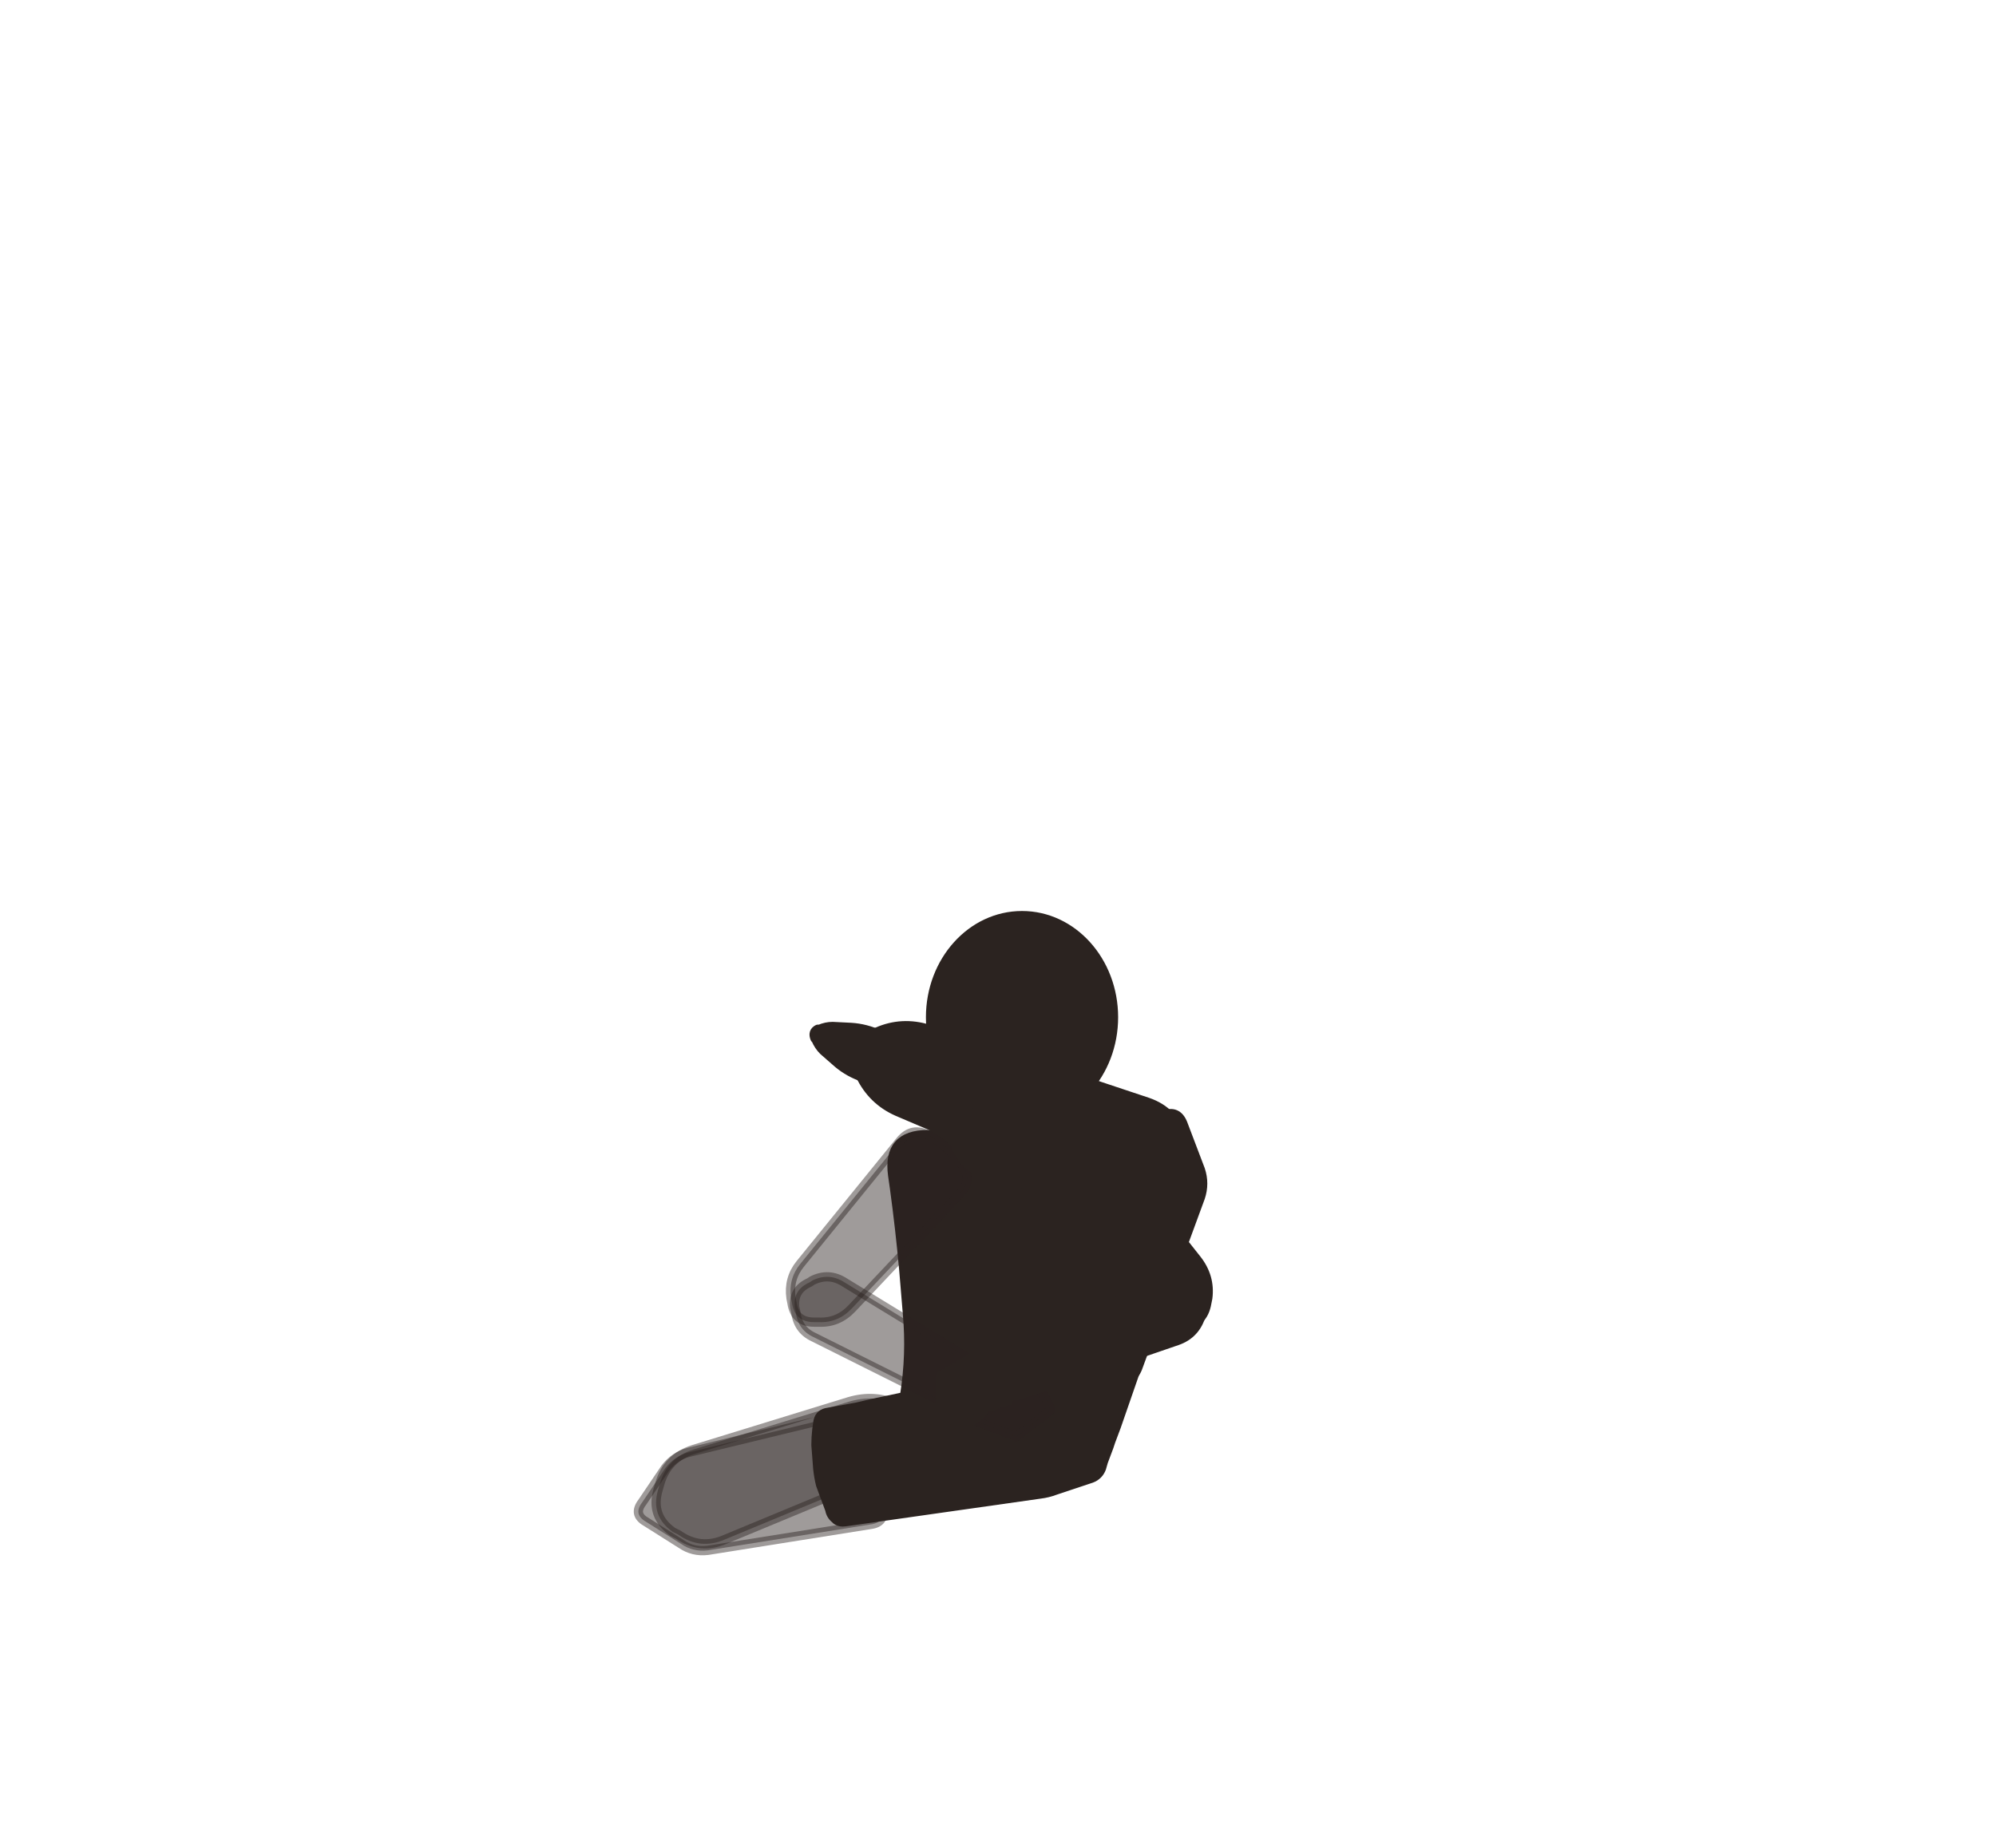
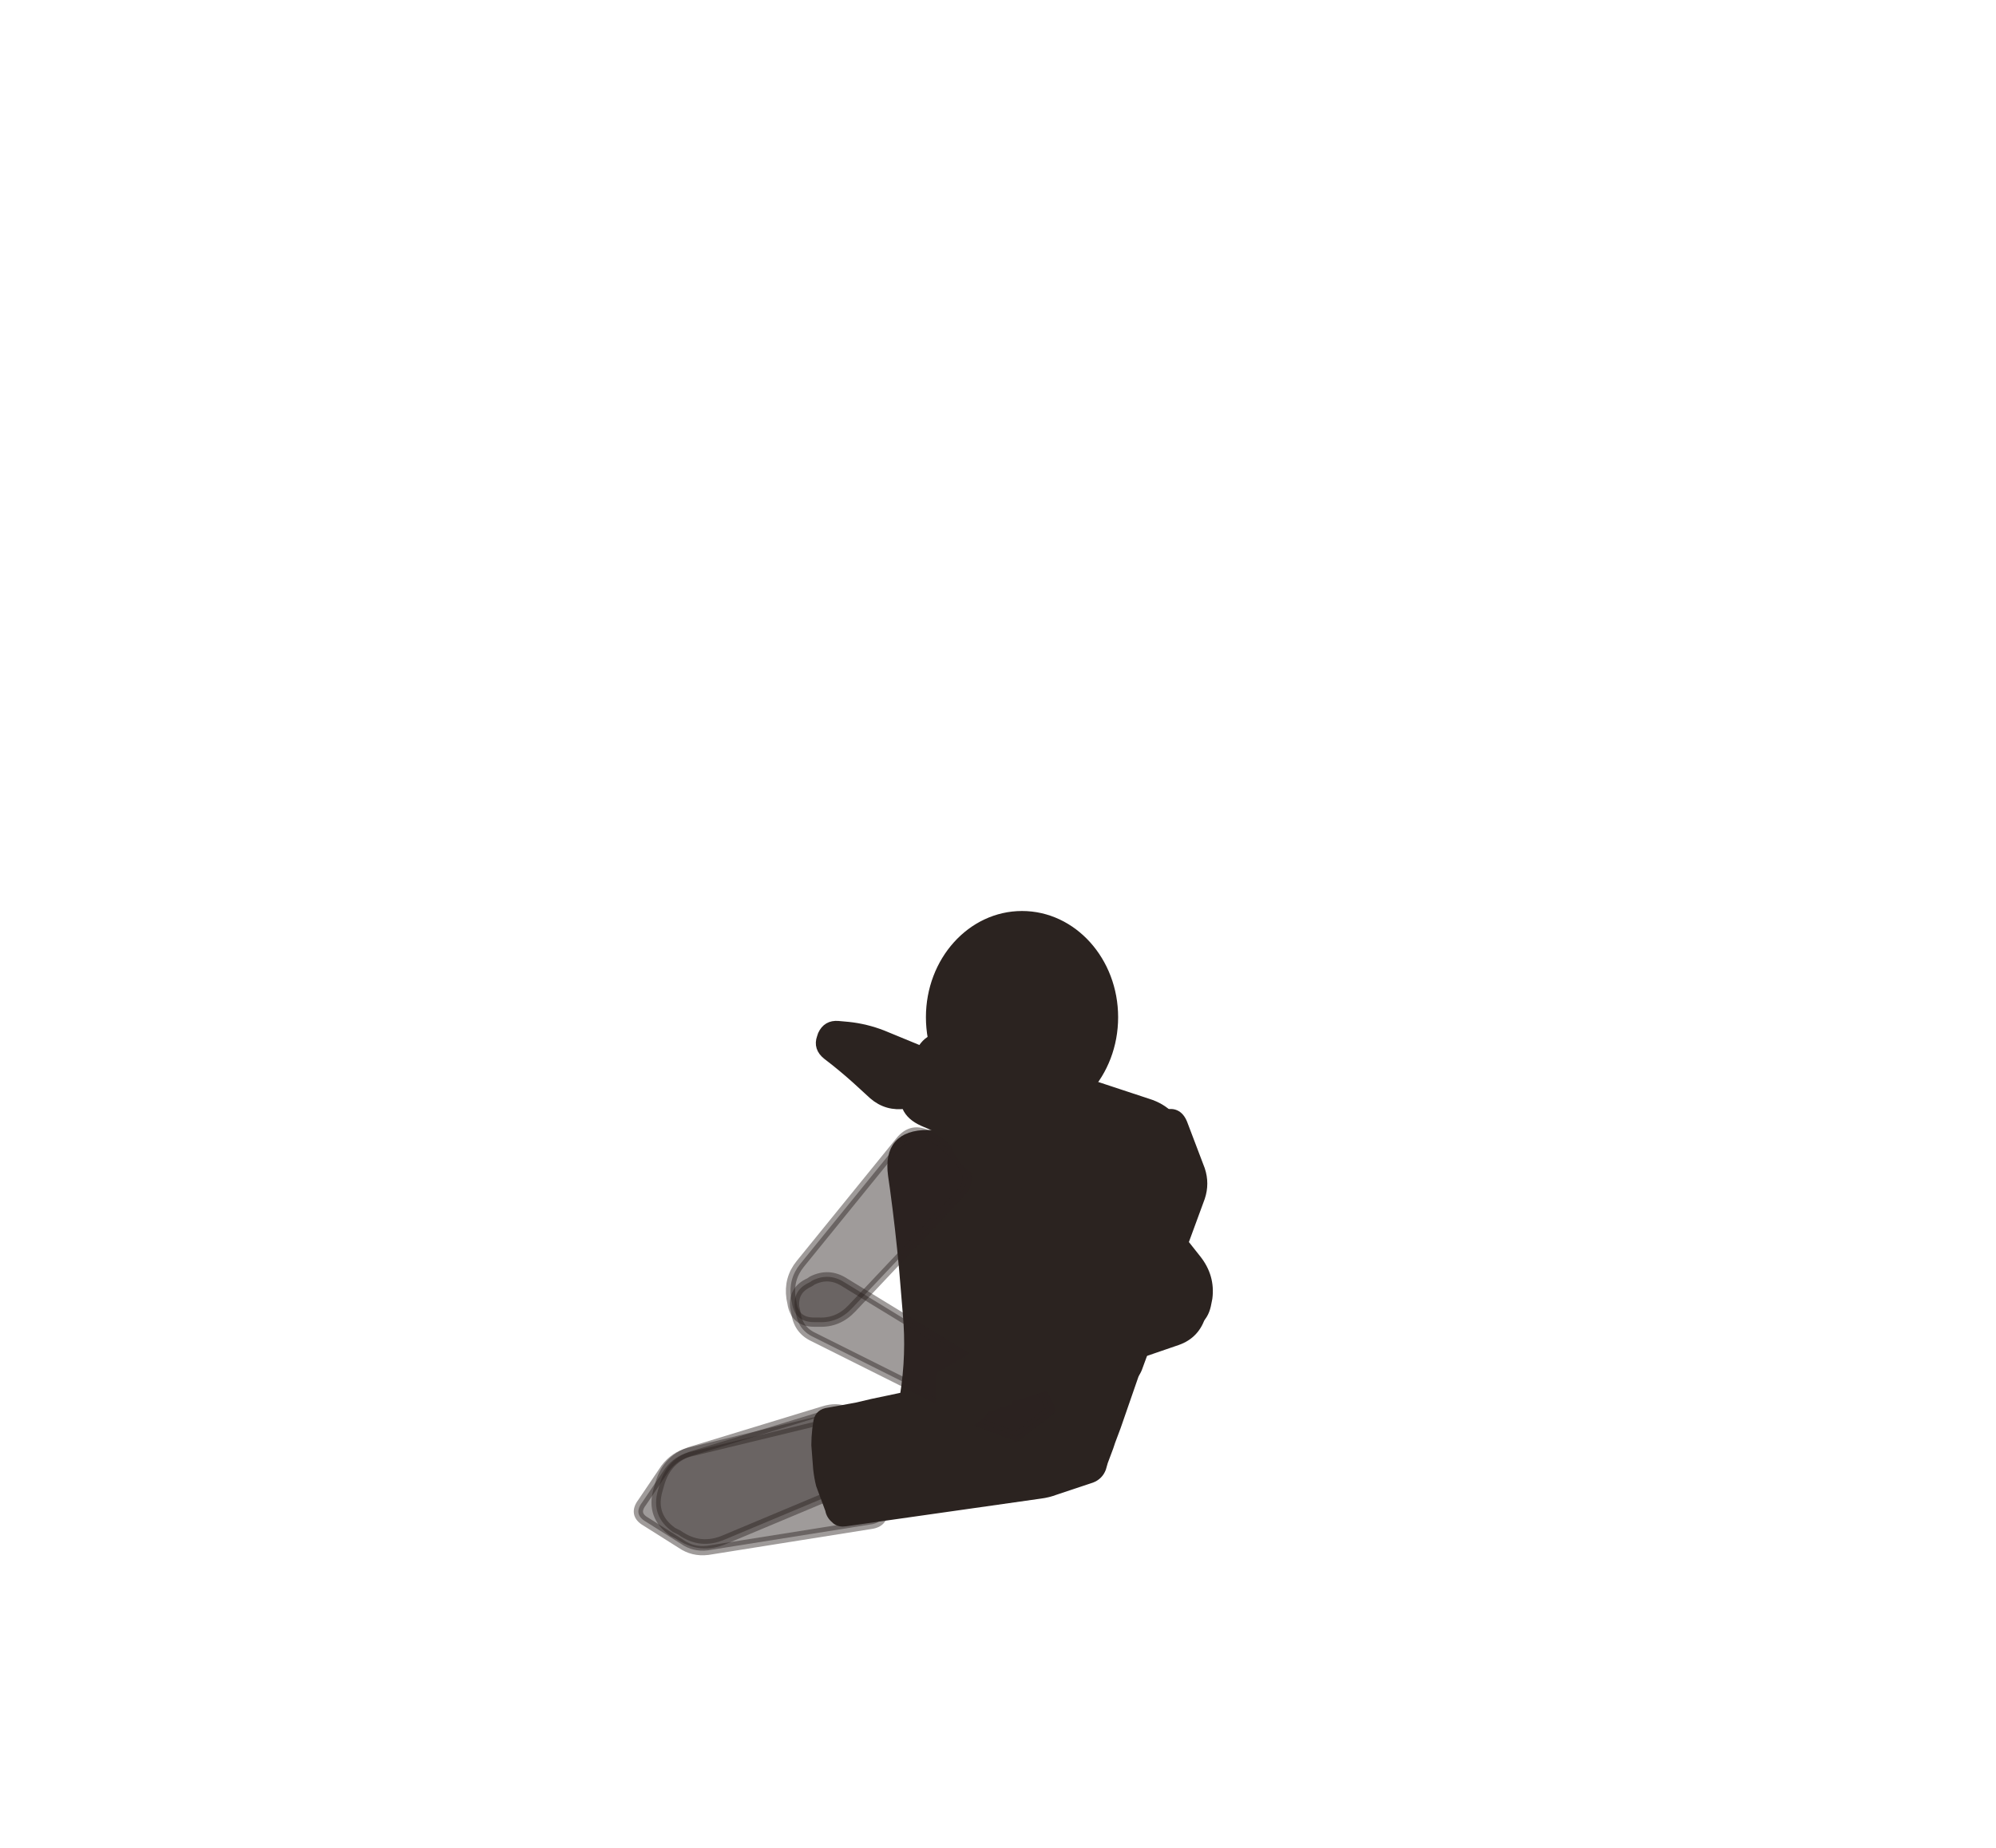
<svg xmlns="http://www.w3.org/2000/svg" viewBox="-8 0 216 200">
  <path d="M 83.8 153 L 66.5 157.2 Q 65 157.6 64 158.9 L 61.5 162.6 Q 60.5 163.9 61.9 164.7 L 65.7 167.1 Q 67 168 68.6 167.8 L 86.2 165 Q 87.8 164.8 87.5 163.2 L 85.7 154.2 Q 85.4 152.6 83.8 153 Z" fill="#2b2320" stroke="#2b2320" stroke-width="1" stroke-linejoin="round" fill-opacity="0.45" stroke-opacity="0.45" />
-   <path d="M 70.5 166.6 L 86.9 159.8 Q 89.4 158.7 90.7 156.3 L 90.9 155.7 Q 92.1 153.3 89.6 152.2 L 89.1 152 Q 86.6 150.9 83.9 151.7 L 67 156.9 Q 64.2 157.8 63.4 160.6 L 63.2 161.3 Q 62.4 164.1 64.8 165.8 L 65.4 166.1 Q 67.8 167.8 70.5 166.6 Z" fill="#2b2320" stroke="#2b2320" stroke-width="1" stroke-linejoin="round" fill-opacity="0.45" stroke-opacity="0.45" />
-   <path d="M 85.8 156.7 L 85.6 156.5 Q 84.8 156 85 155 L 85 154.6 Q 85.2 153.5 86.2 153.1 L 88.4 152.1 Q 89.9 151.5 91.5 151.6 L 93.1 151.6 Q 93.8 151.6 94.4 151.9 L 94.6 151.9 Q 95.2 152.2 94.9 152.8 L 94.8 152.9 Q 94.5 153.5 93.9 154 L 92.8 154.9 Q 91.5 155.9 90 156.3 L 87.5 157 Q 86.5 157.2 85.8 156.7 Z" fill="#2b2320" stroke="#2b2320" stroke-width="1" stroke-linejoin="round" fill-opacity="0.45" stroke-opacity="0.45" />
+   <path d="M 70.5 166.6 L 84.1 160.9 Q 86.9 159.7 85.8 156.9 L 85 154.6 Q 84 151.8 81.1 152.7 L 67 157 Q 64.2 157.8 63.4 160.6 L 63.2 161.3 Q 62.4 164.1 64.8 165.8 L 65.4 166.1 Q 67.8 167.8 70.5 166.6 Z" fill="#2b2320" stroke="#2b2320" stroke-width="1" stroke-linejoin="round" fill-opacity="0.45" stroke-opacity="0.45" />
+   <path d="M 82.4 157 L 82.3 156.7 Q 81.7 155 83.1 156.1 L 86.4 158.6 Q 88 159.8 88.5 157.9 L 89.5 153.2 Q 89.9 151.5 91.6 151.5 L 92.6 151.5 Q 93.7 151.5 94.1 152.5 L 94.1 152.7 Q 94.5 153.7 93.6 154.3 L 92.9 154.9 Q 91.5 155.9 89.9 156.4 L 84.7 158.2 Q 83 158.7 82.4 157 Z" fill="#2b2320" stroke="#2b2320" stroke-width="1" stroke-linejoin="round" fill-opacity="0.45" stroke-opacity="0.45" />
  <path d="M 115.1 148.1 L 121.9 129.6 Q 122.4 128.1 121.9 126.6 L 120 121.6 Q 119.4 120.1 117.9 120.7 L 113 122.9 Q 111.6 123.5 110.9 125 L 102.5 142.8 Q 101.8 144.3 103.2 144.9 L 113 149 Q 114.5 149.6 115.1 148.1 Z" fill="#2b2320" stroke="#2b2320" stroke-width="1" stroke-linejoin="round" />
-   <path d="M 116.2 119.3 L 92.5 111.4 Q 89.6 110.5 86.9 111.7 L 86.2 111.9 Q 83.5 113.1 84.8 115.8 L 85.1 116.4 Q 86.4 119.1 89.1 120.3 L 112.1 130.1 Q 114.9 131.3 117.4 129.7 L 118.5 129 Q 121 127.3 120.2 124.4 L 119.9 123.2 Q 119.1 120.3 116.2 119.3 Z" fill="#2b2320" stroke="#2b2320" stroke-width="1" stroke-linejoin="round" />
-   <path d="M 91 114.7 L 91 115 Q 91.2 116 90.4 116.7 L 90.1 117 Q 89.2 117.9 88 117.5 L 85.4 116.6 Q 83.9 116.1 82.7 115.1 L 81.1 113.7 Q 80.6 113.2 80.3 112.5 L 80.2 112.4 Q 79.9 111.7 80.5 111.4 L 80.7 111.4 Q 81.4 111.1 82.1 111.1 L 84.1 111.2 Q 85.7 111.3 87.2 112 L 89.8 113.2 Q 90.8 113.7 91 114.7 Z" fill="#2b2320" stroke="#2b2320" stroke-width="1" stroke-linejoin="round" />
+   <path d="M 116.2 119.4 L 95.3 112.5 Q 92.4 111.6 91.4 114.4 L 90.2 117.4 Q 89.2 120.2 91.9 121.4 L 112.2 130.1 Q 114.9 131.3 117.4 129.7 L 118.5 129 Q 121 127.3 120.2 124.4 L 119.9 123.2 Q 119.1 120.3 116.2 119.4 Z" fill="#2b2320" stroke="#2b2320" stroke-width="1" stroke-linejoin="round" />
+   <path d="M 93.7 116.7 L 93.5 117.2 Q 92.8 119 90.8 119.3 L 90 119.5 Q 88 119.8 86.5 118.5 L 85.3 117.4 Q 83.9 116.1 82.4 114.9 L 81.5 114.2 Q 80.5 113.4 80.9 112.3 L 81 112 Q 81.5 110.9 82.7 111 L 83.8 111.1 Q 85.7 111.3 87.5 112 L 92.6 114.1 Q 94.4 114.8 93.7 116.7 Z" fill="#2b2320" stroke="#2b2320" stroke-width="1" stroke-linejoin="round" />
  <path d="M 110.3 152.4 L 110.1 151 Q 109.4 146.6 109.8 142.2 L 110.2 137.4 Q 110.6 133 111.2 128.6 L 111.4 127.2 Q 112 122.8 107.6 122.8 L 92.4 122.8 Q 88 122.8 88.6 127.2 L 88.8 128.6 Q 89.4 133 89.8 137.4 L 90.2 142.2 Q 90.6 146.6 89.9 151 L 89.7 152.4 Q 89 156.8 93.4 156.8 L 106.6 156.8 Q 111 156.8 110.3 152.4 Z" fill="#2b2320" stroke="#2b2320" stroke-width="1" stroke-linejoin="round" />
  <path d="M 80.4 154.7 L 80.5 154 Q 80.6 153.1 81.4 152.9 L 84.7 152.3 Q 85.6 152.1 86.4 151.9 L 94 150.3 Q 94.8 150.1 95.5 149.6 L 100.6 145.1 Q 101.2 144.5 101.9 143.9 L 104.2 141.9 Q 104.7 141.5 105.2 141.3 L 105.4 141.3 Q 105.9 141.1 106.5 141.3 L 109.3 142 Q 110.1 142.3 110.8 142.7 L 113.1 144 Q 113.8 144.4 114.5 145 L 115.1 145.5 Q 115.7 146.1 115.4 146.9 L 112.8 154.4 Q 112.5 155.2 112.2 156 L 112 156.6 Q 111.7 157.4 111.4 158.2 L 111.2 158.9 Q 110.9 159.7 110.1 160 L 106.2 161.3 Q 105.4 161.6 104.6 161.7 L 83.5 164.7 Q 82.9 164.8 82.5 164.5 L 82.4 164.4 Q 81.9 164 81.8 163.4 L 80.8 160.7 Q 80.6 159.9 80.5 159 L 80.3 156.4 Q 80.3 155.6 80.4 154.7 Z" fill="#2b2320" stroke="#2b2320" stroke-width="1" stroke-linejoin="round" />
  <path d="M 89.4 123.5 L 78.6 136.8 Q 77.3 138.4 77.6 140.5 L 77.7 141 Q 78 143.1 80.1 143.1 L 80.6 143.1 Q 82.7 143.2 84.2 141.6 L 95.9 129.2 Q 97.3 127.7 96.1 126.1 L 95.8 125.7 Q 94.6 124.1 92.9 123.1 L 92.5 122.9 Q 90.7 121.9 89.4 123.5 Z" fill="#2b2320" stroke="#2b2320" stroke-width="1" stroke-linejoin="round" fill-opacity="0.45" stroke-opacity="0.45" />
  <path d="M 80 144.7 L 95.2 152.3 Q 96.7 153.1 98.4 152.6 L 98.7 152.6 Q 100.4 152.1 99.9 150.5 L 99.8 150.1 Q 99.3 148.5 97.8 147.6 L 83.4 138.8 Q 81.7 137.7 79.9 138.6 L 79.6 138.8 Q 77.8 139.6 78 141.5 L 78.1 141.9 Q 78.3 143.9 80 144.7 Z" fill="#2b2320" stroke="#2b2320" stroke-width="1" stroke-linejoin="round" fill-opacity="0.45" stroke-opacity="0.45" />
  <path d="M 96.5 153.4 L 102 155.5 L 105.7 152.6 Q 104.6 149.2 101.6 149.6 L 99.5 148.2 Z" fill="#2b2320" stroke="#2b2320" stroke-width="1" stroke-linejoin="round" fill-opacity="0.45" stroke-opacity="0.45" />
  <path d="M 103.8 129.8 L 115.4 141.7 Q 117 143.4 119.4 143.4 L 119.9 143.4 Q 122.2 143.4 122.6 141 L 122.7 140.5 Q 123 138.2 121.5 136.3 L 111.2 123.3 Q 109.8 121.5 107.7 122.6 L 107.3 122.9 Q 105.3 124 103.9 125.8 L 103.6 126.2 Q 102.2 128.1 103.8 129.8 Z" fill="#2b2320" stroke="#2b2320" stroke-width="1" stroke-linejoin="round" />
  <path d="M 116.6 138.1 L 100.6 145.4 Q 99 146.2 98.2 147.9 L 98 148.2 Q 97.3 149.9 99 150.6 L 99.3 150.7 Q 101 151.4 102.8 150.8 L 119.4 145.1 Q 121.4 144.4 122 142.3 L 122.1 141.9 Q 122.6 139.8 120.8 138.6 L 120.4 138.3 Q 118.6 137.2 116.6 138.1 Z" fill="#2b2320" stroke="#2b2320" stroke-width="1" stroke-linejoin="round" />
  <path d="M 98.9 146 L 93.8 148.9 L 93.8 153.7 Q 97.1 154.9 98.6 152.4 L 101.1 151.6 Z" fill="#2b2320" stroke="#2b2320" stroke-width="1" stroke-linejoin="round" />
  <path d="M 104.6 124.7 L 106.4 120.5 A 5 5 0 0 0 97.1 116.7 L 95.4 120.9 A 5 5 0 0 0 104.6 124.7 Z" fill="#2b2320" stroke="#2b2320" stroke-width="1" stroke-linejoin="round" />
  <ellipse cx="102.6" cy="110.1" rx="9.9" ry="11" fill="#2b2320" stroke="#2b2320" stroke-width="1" stroke-linejoin="round" />
</svg>
